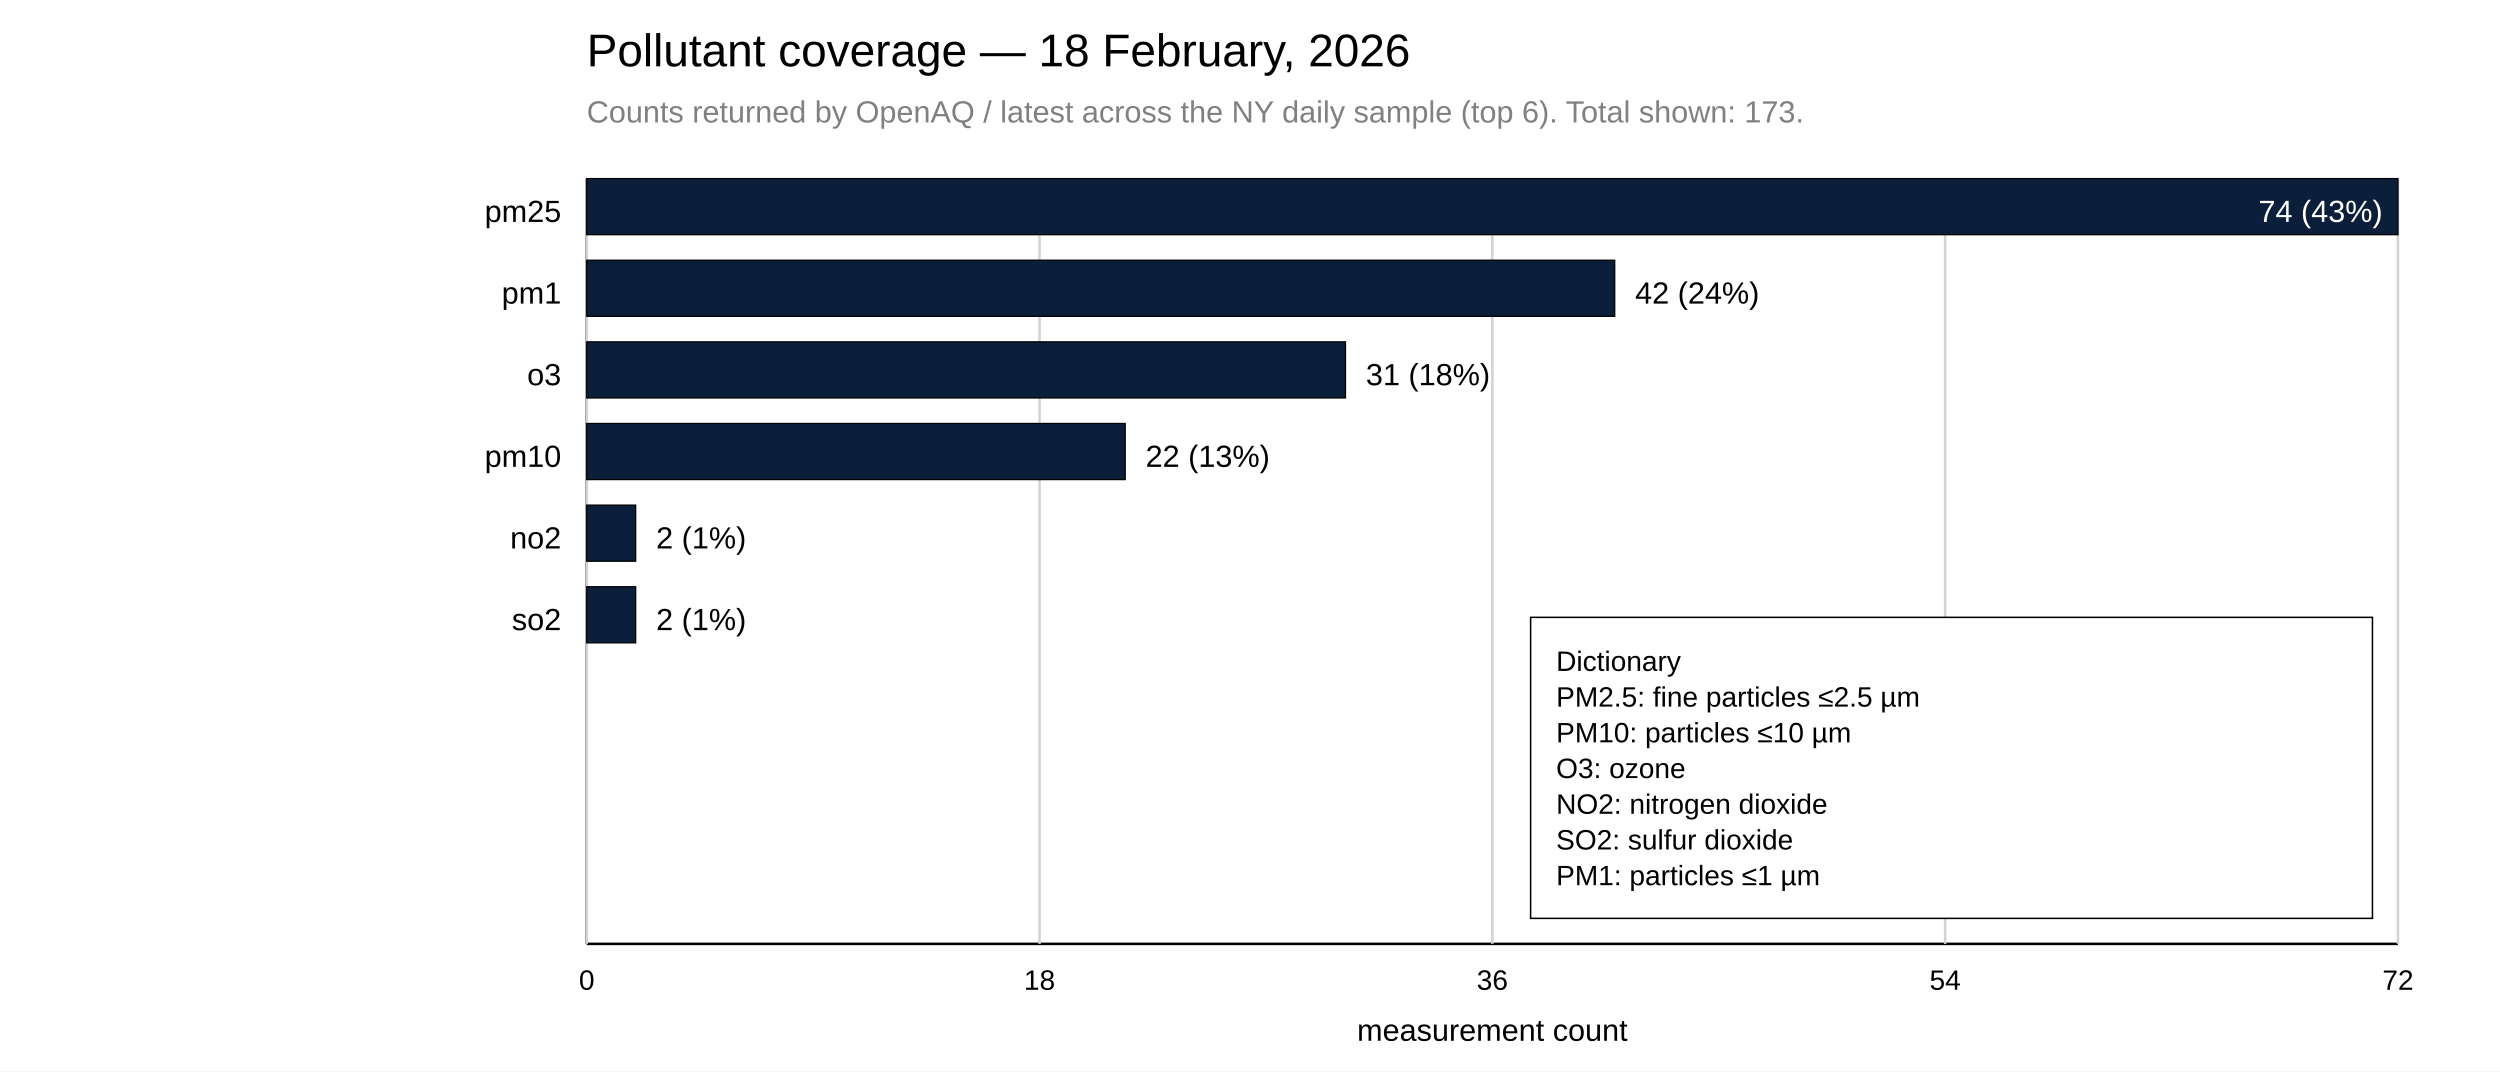
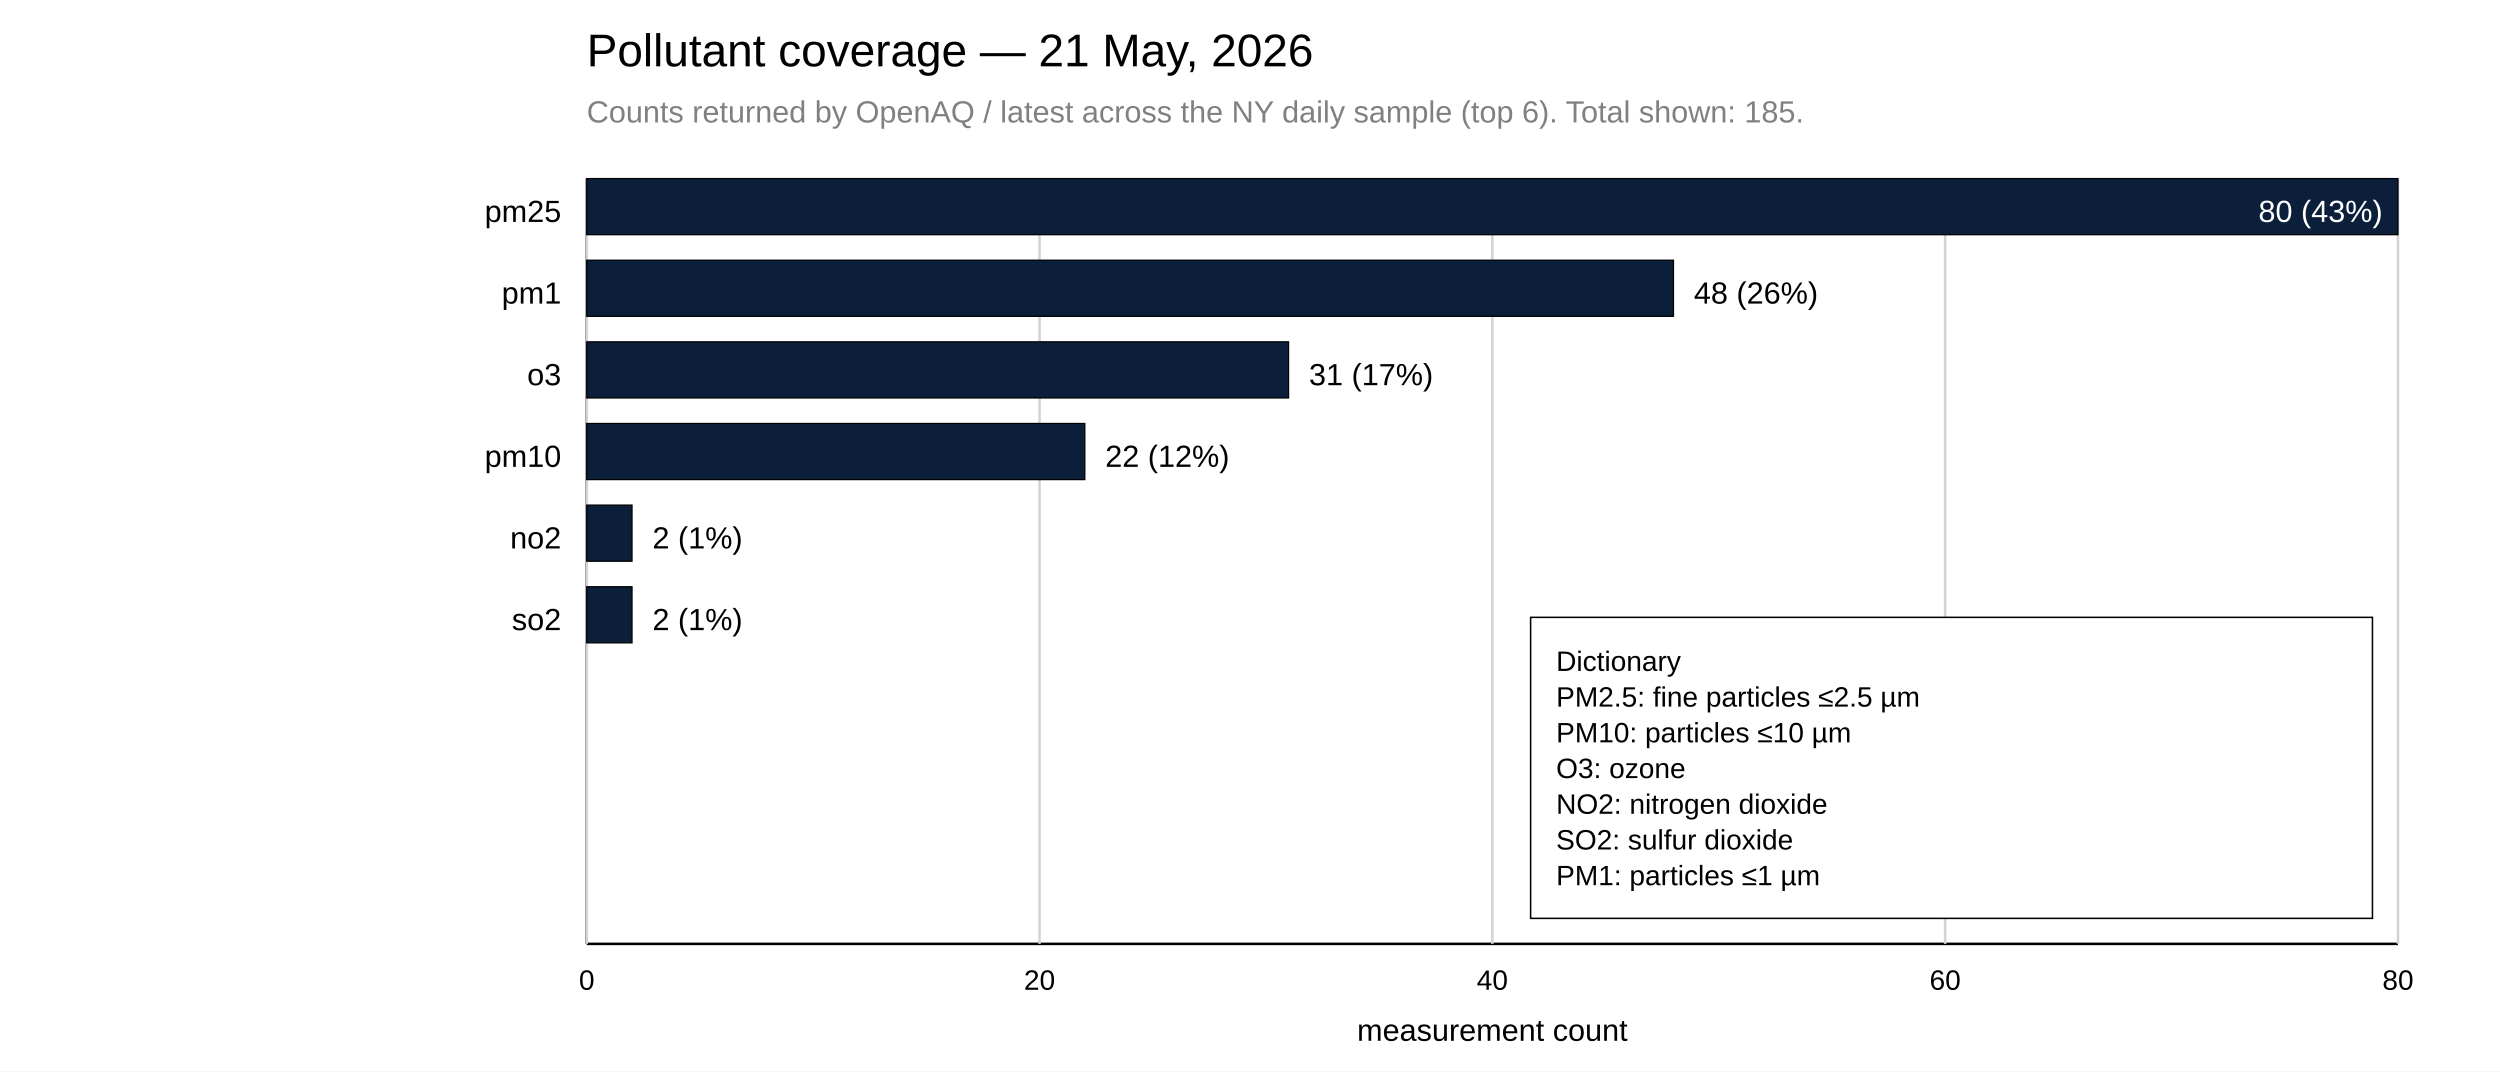
<svg xmlns="http://www.w3.org/2000/svg" width="980" height="420">
  <rect x="0" y="0" width="980" height="420" fill="white" />
-   <text x="230" y="26" font-family="Arial, sans-serif" font-size="18">Pollutant coverage — 18 February, 2026</text>
-   <text x="230" y="48" font-family="Arial, sans-serif" font-size="12" fill="gray">Counts returned by OpenAQ / latest across the NY daily sample (top 6). Total shown: 173.</text>
+   <text x="230" y="26" font-family="Arial, sans-serif" font-size="18">Pollutant coverage — 21 May, 2026</text>
+   <text x="230" y="48" font-family="Arial, sans-serif" font-size="12" fill="gray">Counts returned by OpenAQ / latest across the NY daily sample (top 6). Total shown: 185.</text>
  <line x1="230" y1="70" x2="230" y2="370" stroke="black" />
  <line x1="230" y1="370" x2="940" y2="370" stroke="black" />
  <line x1="230.00" y1="70" x2="230.00" y2="370" stroke="lightgray" />
  <text x="230.00" y="388" font-family="Arial, sans-serif" font-size="11" text-anchor="middle">0</text>
  <line x1="407.50" y1="70" x2="407.50" y2="370" stroke="lightgray" />
-   <text x="407.50" y="388" font-family="Arial, sans-serif" font-size="11" text-anchor="middle">18</text>
+   <text x="407.50" y="388" font-family="Arial, sans-serif" font-size="11" text-anchor="middle">20</text>
  <line x1="585.00" y1="70" x2="585.00" y2="370" stroke="lightgray" />
-   <text x="585.00" y="388" font-family="Arial, sans-serif" font-size="11" text-anchor="middle">36</text>
+   <text x="585.00" y="388" font-family="Arial, sans-serif" font-size="11" text-anchor="middle">40</text>
  <line x1="762.50" y1="70" x2="762.50" y2="370" stroke="lightgray" />
-   <text x="762.50" y="388" font-family="Arial, sans-serif" font-size="11" text-anchor="middle">54</text>
+   <text x="762.50" y="388" font-family="Arial, sans-serif" font-size="11" text-anchor="middle">60</text>
  <line x1="940.00" y1="70" x2="940.00" y2="370" stroke="lightgray" />
-   <text x="940.00" y="388" font-family="Arial, sans-serif" font-size="11" text-anchor="middle">72</text>
+   <text x="940.00" y="388" font-family="Arial, sans-serif" font-size="11" text-anchor="middle">80</text>
  <text x="585.00" y="408" font-family="Arial, sans-serif" font-size="12" text-anchor="middle">measurement count</text>
  <text x="220" y="87" font-family="Arial, sans-serif" font-size="12" text-anchor="end">pm25</text>
  <rect x="230" y="70" width="710.00" height="22" fill="#0B1F3B" stroke="black" stroke-width="0.5" />
-   <text x="934.00" y="87" font-family="Arial, sans-serif" font-size="12" fill="white" text-anchor="end">74 (43%)</text>
+   <text x="934.00" y="87" font-family="Arial, sans-serif" font-size="12" fill="white" text-anchor="end">80 (43%)</text>
  <text x="220" y="119" font-family="Arial, sans-serif" font-size="12" text-anchor="end">pm1</text>
-   <rect x="230" y="102" width="402.97" height="22" fill="#0B1F3B" stroke="black" stroke-width="0.5" />
-   <text x="640.97" y="119" font-family="Arial, sans-serif" font-size="12">42 (24%)</text>
+   <rect x="230" y="102" width="426.00" height="22" fill="#0B1F3B" stroke="black" stroke-width="0.5" />
+   <text x="664.00" y="119" font-family="Arial, sans-serif" font-size="12">48 (26%)</text>
  <text x="220" y="151" font-family="Arial, sans-serif" font-size="12" text-anchor="end">o3</text>
-   <rect x="230" y="134" width="297.43" height="22" fill="#0B1F3B" stroke="black" stroke-width="0.5" />
-   <text x="535.43" y="151" font-family="Arial, sans-serif" font-size="12">31 (18%)</text>
+   <rect x="230" y="134" width="275.12" height="22" fill="#0B1F3B" stroke="black" stroke-width="0.5" />
+   <text x="513.12" y="151" font-family="Arial, sans-serif" font-size="12">31 (17%)</text>
  <text x="220" y="183" font-family="Arial, sans-serif" font-size="12" text-anchor="end">pm10</text>
-   <rect x="230" y="166" width="211.08" height="22" fill="#0B1F3B" stroke="black" stroke-width="0.5" />
-   <text x="449.08" y="183" font-family="Arial, sans-serif" font-size="12">22 (13%)</text>
+   <rect x="230" y="166" width="195.25" height="22" fill="#0B1F3B" stroke="black" stroke-width="0.5" />
+   <text x="433.25" y="183" font-family="Arial, sans-serif" font-size="12">22 (12%)</text>
  <text x="220" y="215" font-family="Arial, sans-serif" font-size="12" text-anchor="end">no2</text>
-   <rect x="230" y="198" width="19.19" height="22" fill="#0B1F3B" stroke="black" stroke-width="0.5" />
-   <text x="257.19" y="215" font-family="Arial, sans-serif" font-size="12">2 (1%)</text>
+   <rect x="230" y="198" width="17.75" height="22" fill="#0B1F3B" stroke="black" stroke-width="0.5" />
+   <text x="255.75" y="215" font-family="Arial, sans-serif" font-size="12">2 (1%)</text>
  <text x="220" y="247" font-family="Arial, sans-serif" font-size="12" text-anchor="end">so2</text>
-   <rect x="230" y="230" width="19.19" height="22" fill="#0B1F3B" stroke="black" stroke-width="0.5" />
-   <text x="257.19" y="247" font-family="Arial, sans-serif" font-size="12">2 (1%)</text>
+   <rect x="230" y="230" width="17.75" height="22" fill="#0B1F3B" stroke="black" stroke-width="0.5" />
+   <text x="255.75" y="247" font-family="Arial, sans-serif" font-size="12">2 (1%)</text>
  <rect x="600.00" y="242.00" width="330" height="118" fill="white" stroke="black" stroke-width="0.6" />
  <text x="610.00" y="263.00" font-family="Arial, sans-serif" font-size="11" fill="black">
    <tspan x="610.00" dy="0">Dictionary</tspan>
    <tspan x="610.00" dy="14">PM2.5: fine particles ≤2.5 µm</tspan>
    <tspan x="610.00" dy="14">PM10: particles ≤10 µm</tspan>
    <tspan x="610.00" dy="14">O3: ozone</tspan>
    <tspan x="610.00" dy="14">NO2: nitrogen dioxide</tspan>
    <tspan x="610.00" dy="14">SO2: sulfur dioxide</tspan>
    <tspan x="610.00" dy="14">PM1: particles ≤1 µm</tspan>
  </text>
</svg>
